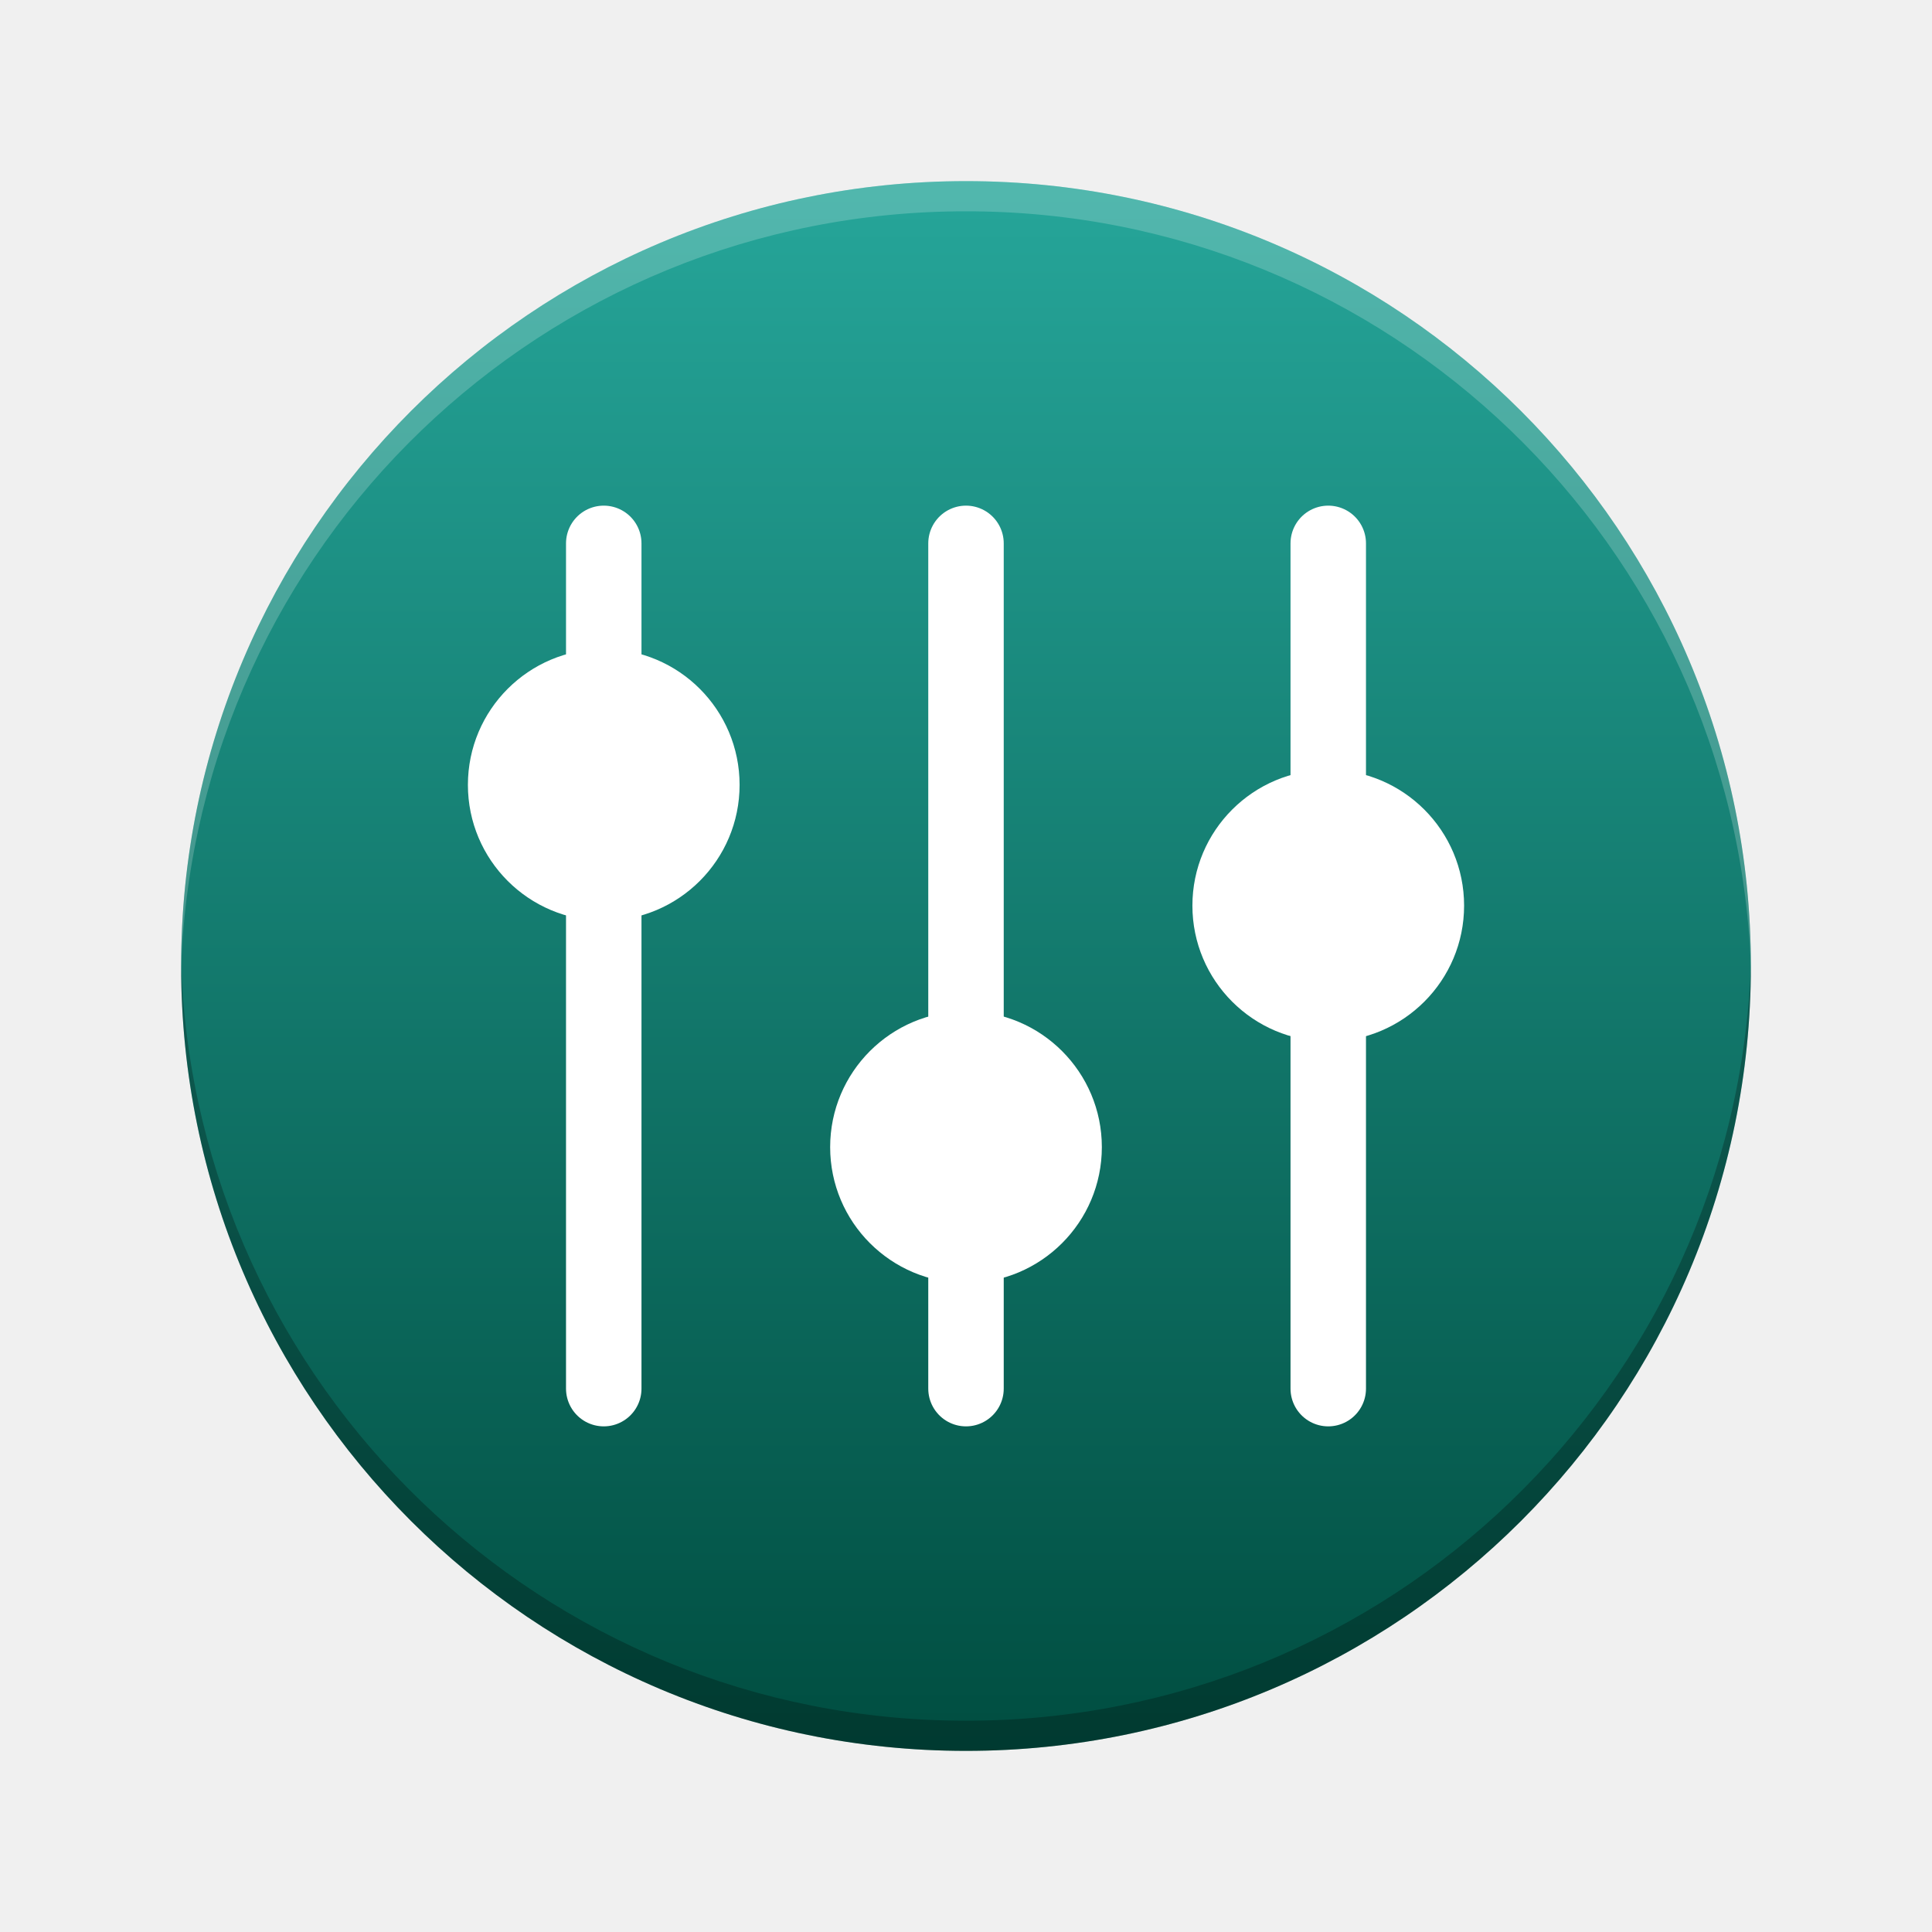
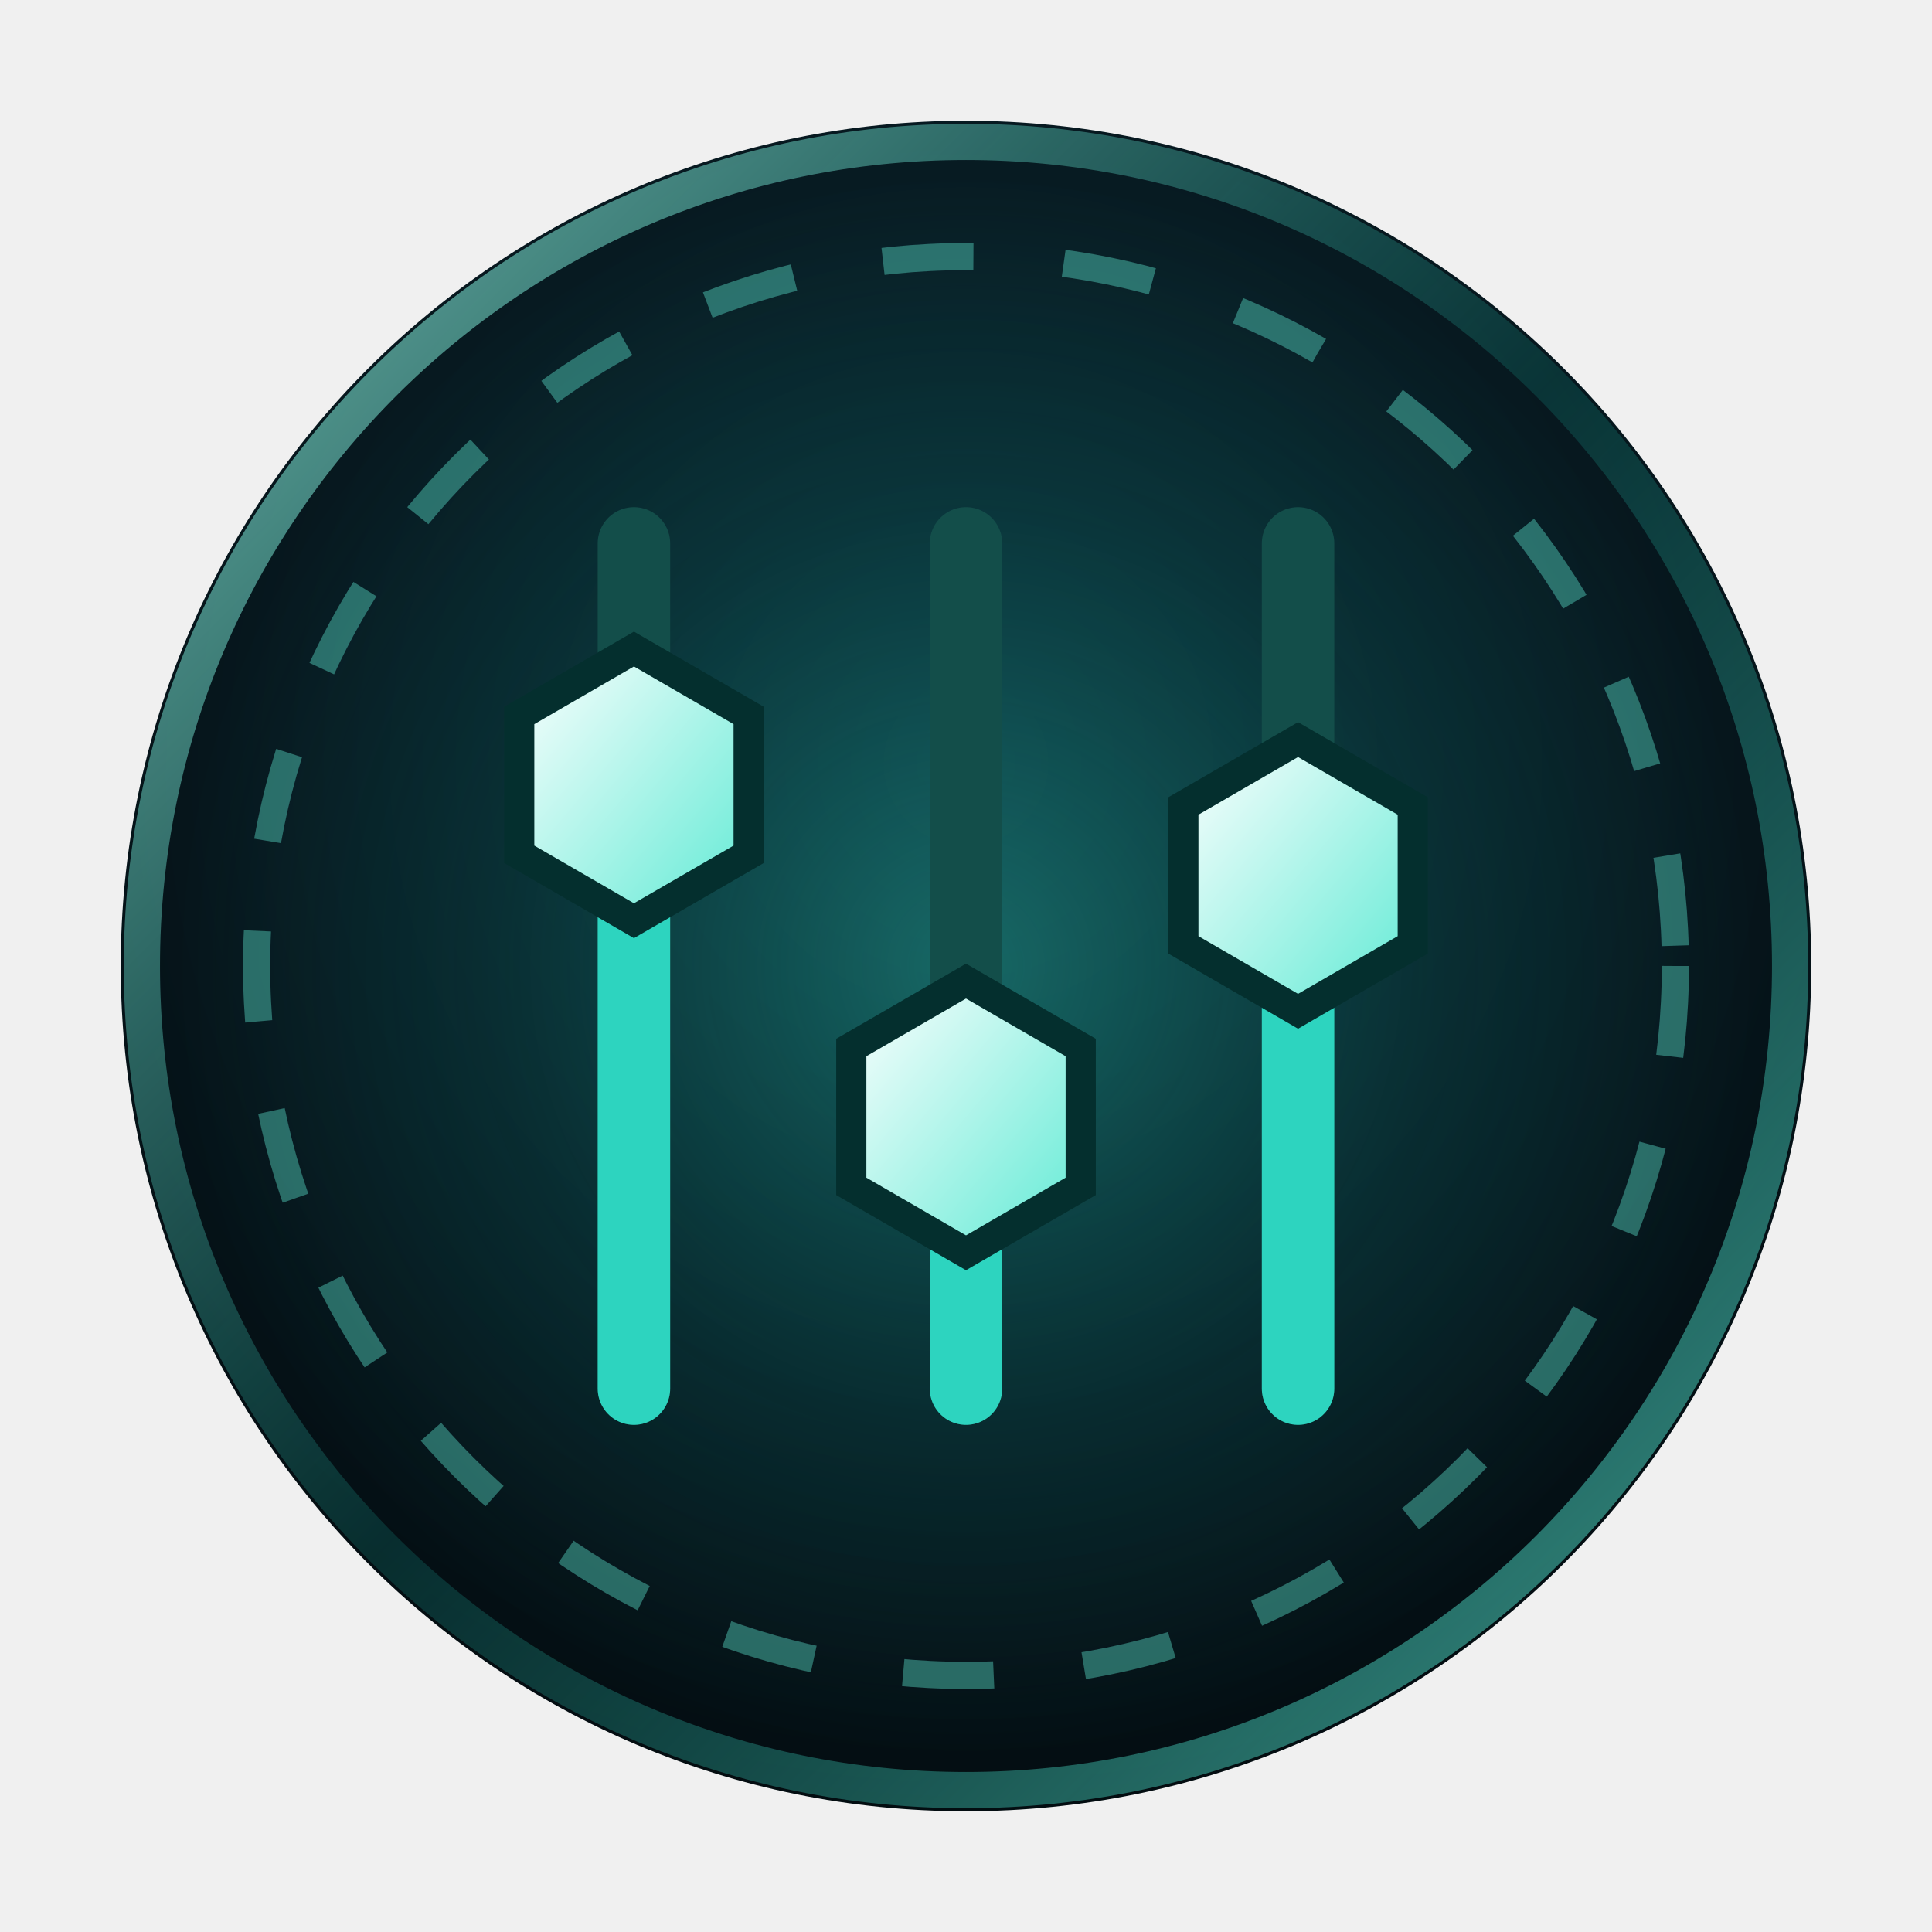
<svg xmlns="http://www.w3.org/2000/svg" width="64" height="64" viewBox="0 0 64 64">
  <defs>
-     <linearGradient id="bgTeal" x1="0%" y1="0%" x2="0%" y2="100%">
-       <stop offset="0%" stop-color="#26a69a" />
-       <stop offset="100%" stop-color="#004d40" />
+     <radialGradient id="cBg" cx="50%" cy="38%" r="65%">
+       <stop offset="0%" stop-color="#0b2d36" />
+       <stop offset="60%" stop-color="#071920" />
+       <stop offset="100%" stop-color="#030b0f" />
+     </radialGradient>
+     <radialGradient id="cGlow" cx="50%" cy="50%" r="50%">
+       <stop offset="0%" stop-color="#2dd4bf" stop-opacity="0.38" />
+       <stop offset="60%" stop-color="#0d9488" stop-opacity="0.14" />
+       <stop offset="100%" stop-color="#0d9488" stop-opacity="0" />
+     </radialGradient>
+     <linearGradient id="cRim" x1="0%" y1="0%" x2="100%" y2="100%">
+       <stop offset="0%" stop-color="#99f6e4" stop-opacity="0.75" />
+       <stop offset="50%" stop-color="#0f766e" stop-opacity="0.3" />
+       <stop offset="100%" stop-color="#5eead4" stop-opacity="0.65" />
+     </linearGradient>
+     <linearGradient id="cNode" x1="0%" y1="0%" x2="100%" y2="100%">
+       <stop offset="0%" stop-color="#ffffff" />
+       <stop offset="100%" stop-color="#5eead4" />
    </linearGradient>
  </defs>
-   <rect x="6" y="6" width="52" height="52" rx="26" fill="url(#bgTeal)" />
-   <path d="M 32 6 A 26 26 0 0 1 58 32 A 26 26 0 0 0 32 7 A 26 26 0 0 0 6 32 A 26 26 0 0 1 32 6 Z" fill="#ffffff" opacity="0.2" />
-   <path d="M 6 32 A 26 26 0 0 0 32 58 A 26 26 0 0 0 58 32 A 26 26 0 0 1 32 57 A 26 26 0 0 1 6 32 Z" fill="#000000" opacity="0.25" />
-   <line x1="20" y1="18" x2="20" y2="46" stroke="#ffffff" stroke-width="2.5" stroke-linecap="round" />
-   <line x1="32" y1="18" x2="32" y2="46" stroke="#ffffff" stroke-width="2.5" stroke-linecap="round" />
-   <line x1="44" y1="18" x2="44" y2="46" stroke="#ffffff" stroke-width="2.5" stroke-linecap="round" />
-   <circle cx="20" cy="26" r="4.5" fill="#ffffff" />
-   <circle cx="32" cy="38" r="4.5" fill="#ffffff" />
-   <circle cx="44" cy="30" r="4.5" fill="#ffffff" />
+   <circle cx="32" cy="32" r="28" fill="url(#cBg)" />
+   <circle cx="32" cy="32" r="26" fill="url(#cGlow)" />
+   <circle cx="32" cy="32" r="27.3" fill="none" stroke="url(#cRim)" stroke-width="1.2" />
+   <circle cx="32" cy="32" r="23.5" fill="none" stroke="#5eead4" stroke-width="0.9" stroke-dasharray="3 3" opacity="0.4" />
+   <line x1="21" y1="18" x2="21" y2="46" stroke="#134e4a" stroke-width="2.4" stroke-linecap="round" />
+   <line x1="21" y1="27" x2="21" y2="46" stroke="#2dd4bf" stroke-width="2.4" stroke-linecap="round" />
+   <line x1="32" y1="18" x2="32" y2="46" stroke="#134e4a" stroke-width="2.4" stroke-linecap="round" />
+   <line x1="32" y1="37" x2="32" y2="46" stroke="#2dd4bf" stroke-width="2.4" stroke-linecap="round" />
+   <line x1="43" y1="18" x2="43" y2="46" stroke="#134e4a" stroke-width="2.4" stroke-linecap="round" />
+   <line x1="43" y1="29" x2="43" y2="46" stroke="#2dd4bf" stroke-width="2.4" stroke-linecap="round" />
+   <polygon points="21,21.5 24.8,23.7 24.8,28.3 21,30.5 17.2,28.3 17.2,23.7" fill="url(#cNode)" stroke="#042f2e" stroke-width="1" />
+   <polygon points="32,32.5 35.8,34.7 35.8,39.3 32,41.5 28.2,39.3 28.2,34.7" fill="url(#cNode)" stroke="#042f2e" stroke-width="1" />
+   <polygon points="43,24.5 46.8,26.7 46.8,31.3 43,33.5 39.2,31.3 39.2,26.7" fill="url(#cNode)" stroke="#042f2e" stroke-width="1" />
</svg>
